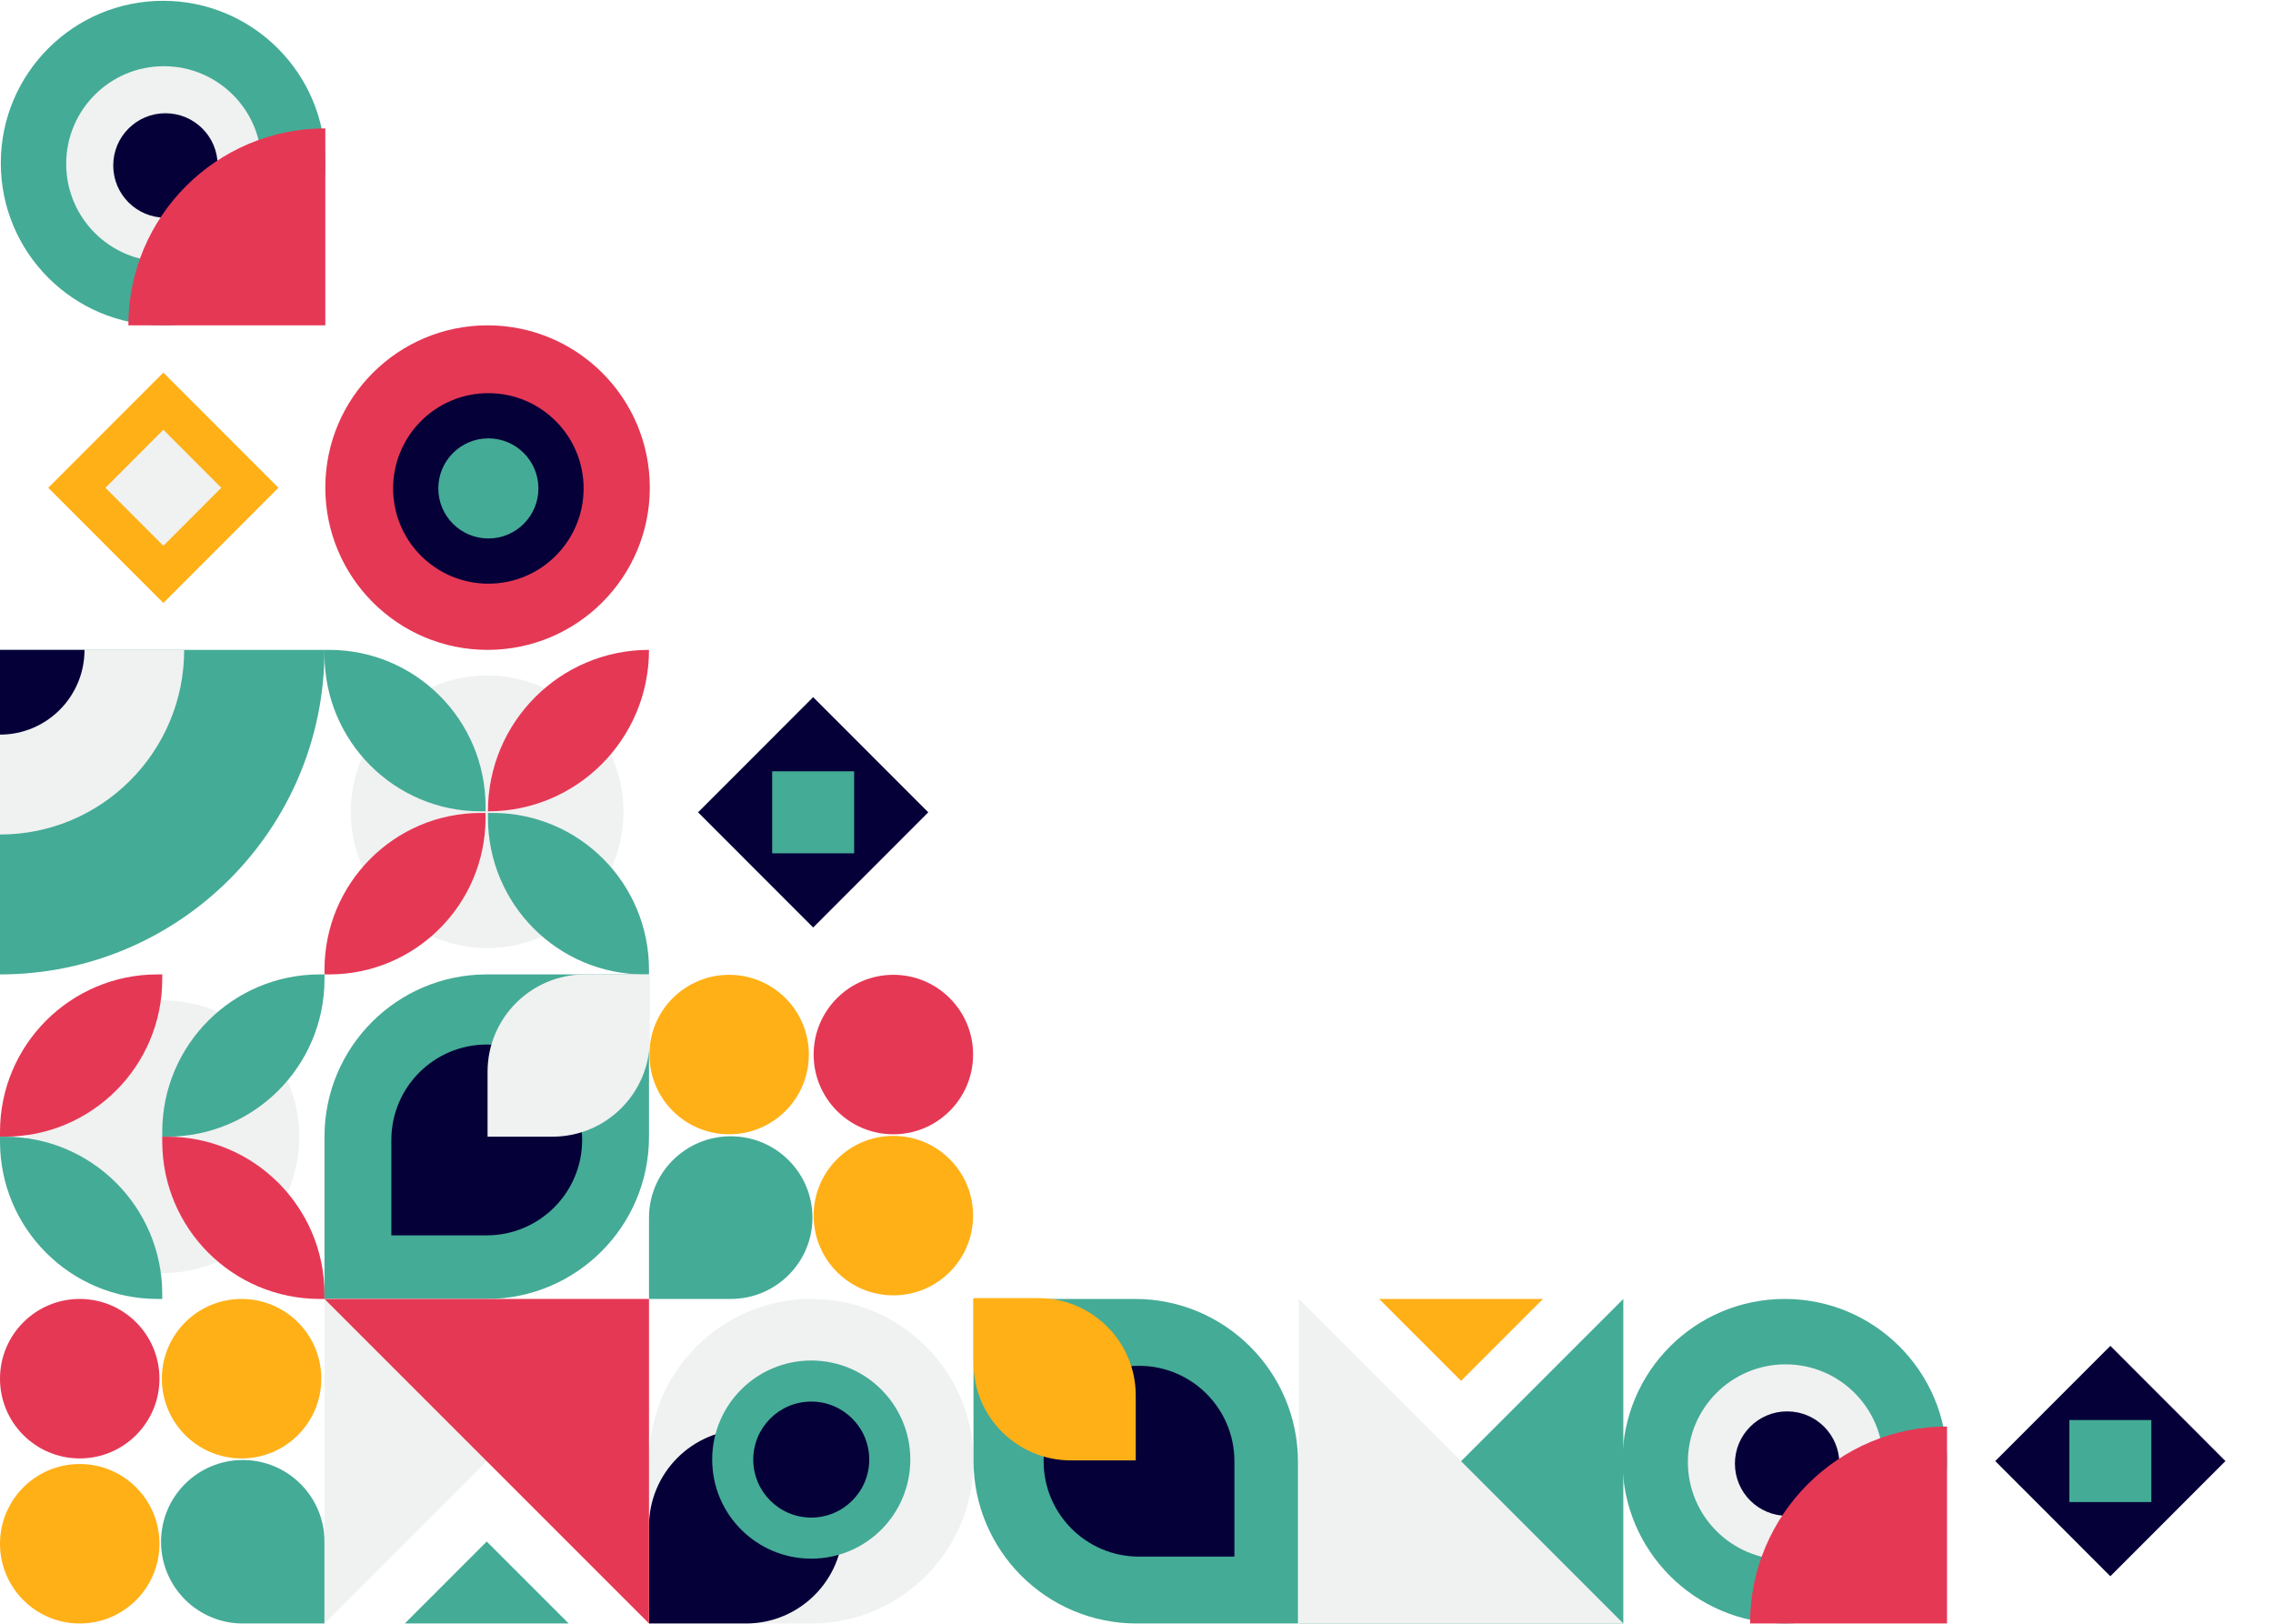
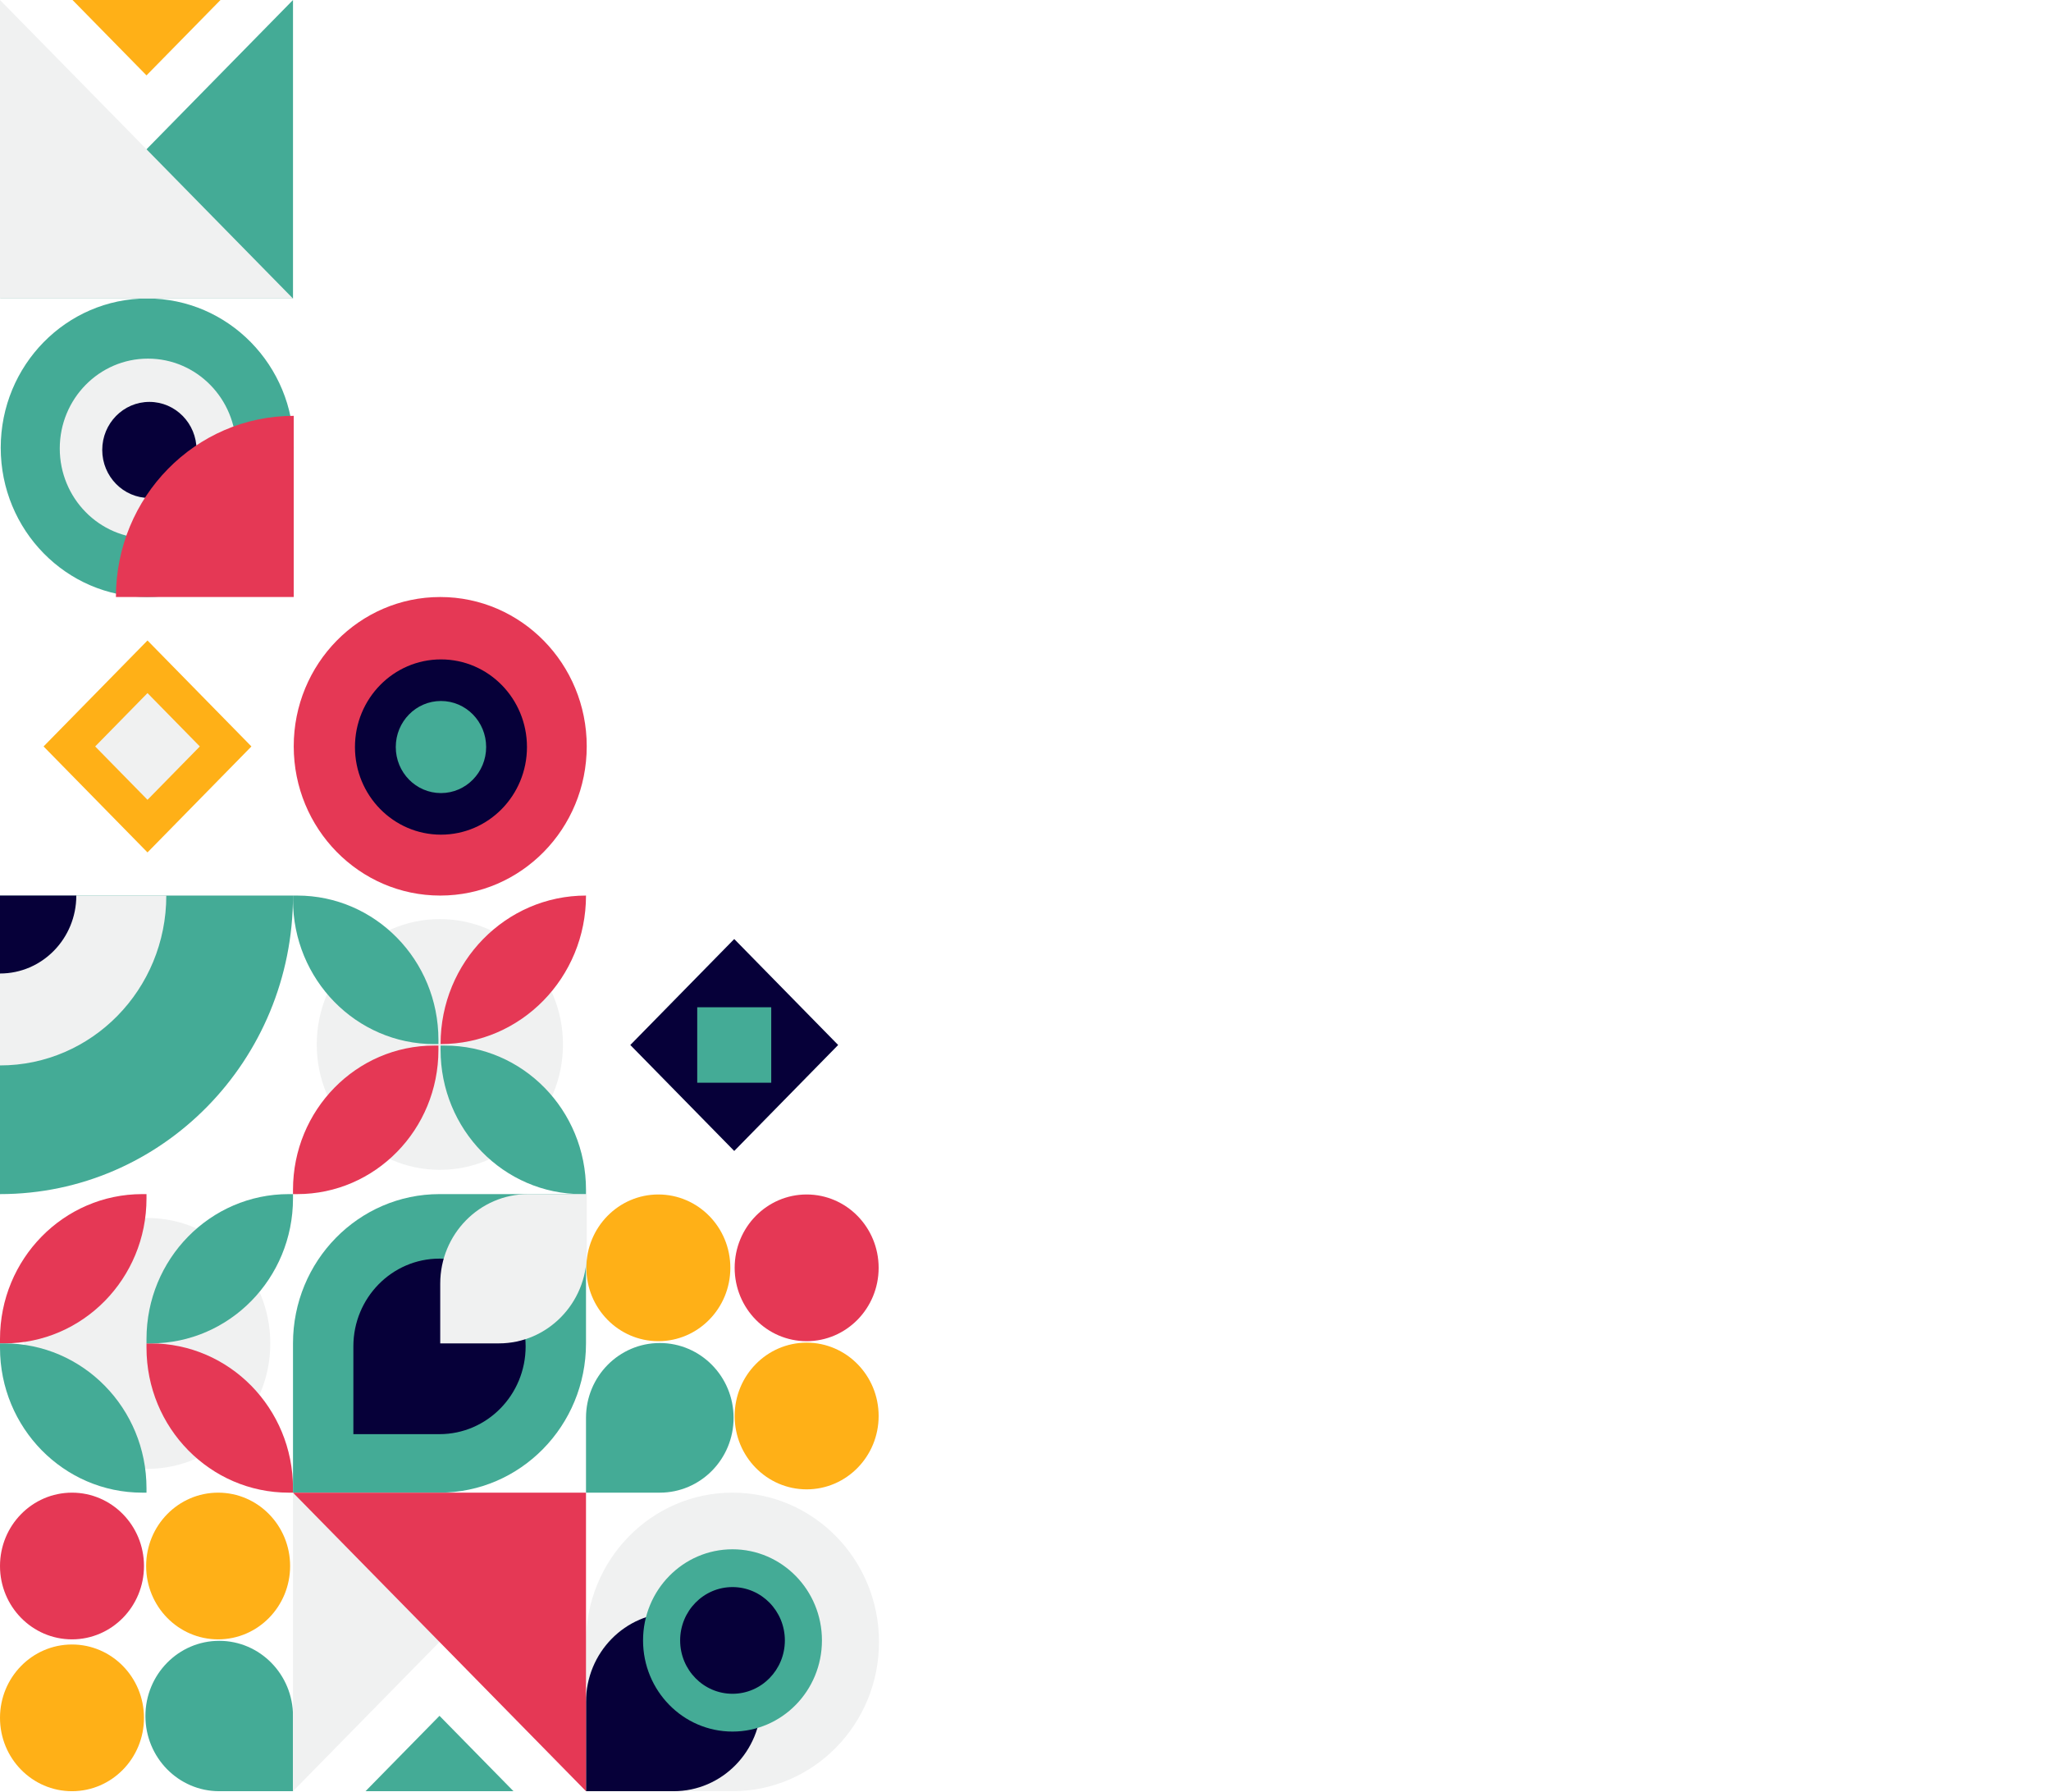
- <svg xmlns="http://www.w3.org/2000/svg" width="1249" height="892" viewBox="0 0 1249 892" fill="none">
-   <path d="M267.912 357.067C317.151 357.067 357.067 317.151 357.067 267.912C357.067 218.673 317.151 178.757 267.912 178.757C218.673 178.757 178.757 218.673 178.757 267.912C178.757 317.151 218.673 357.067 267.912 357.067Z" fill="#E53855" />
-   <path d="M268.356 320.696C297.262 320.696 320.696 297.262 320.696 268.356C320.696 239.449 297.262 216.016 268.356 216.016C239.449 216.016 216.016 239.449 216.016 268.356C216.016 297.262 239.449 320.696 268.356 320.696Z" fill="#060039" />
-   <path d="M268.356 295.856C283.544 295.856 295.856 283.544 295.856 268.356C295.856 253.167 283.544 240.855 268.356 240.855C253.167 240.855 240.855 253.167 240.855 268.356C240.855 283.544 253.167 295.856 268.356 295.856Z" fill="#44AB96" />
-   <path d="M1159.63 739.458L1096.38 802.751L1159.63 866.043L1222.87 802.751L1159.63 739.458Z" fill="#060039" />
-   <path d="M1182.15 780.215H1137.11V825.286H1182.15V780.215Z" fill="#44AB96" />
-   <path d="M267.685 520.885C309.061 520.885 342.602 487.359 342.602 446.003C342.602 404.647 309.061 371.122 267.685 371.122C226.31 371.122 192.768 404.647 192.768 446.003C192.768 487.359 226.31 520.885 267.685 520.885Z" fill="#F0F1F1" />
-   <path d="M356.622 357.068C356.622 406.064 317 445.784 268.123 445.784C268.123 396.787 307.745 357.068 356.622 357.068Z" fill="#E53855" />
-   <path d="M266.809 443.2V445.784H264.231C216.779 445.784 178.311 407.221 178.311 359.651V357.068H180.888C228.341 357.068 266.809 395.63 266.809 443.2Z" fill="#44AB96" />
-   <path d="M264.231 446.662H266.809V449.246C266.809 496.816 228.341 535.378 180.888 535.378H178.311V532.794C178.311 485.225 216.779 446.662 264.231 446.662Z" fill="#E53855" />
-   <path d="M356.622 532.794V535.378H354.044C306.591 535.378 268.123 496.816 268.123 449.246V446.662H270.701C318.154 446.662 356.622 485.225 356.622 532.794Z" fill="#44AB96" />
-   <path d="M14.658 624.56C14.658 665.935 48.199 699.477 89.575 699.477C130.95 699.477 164.492 665.935 164.492 624.56C164.492 583.185 130.95 549.643 89.575 549.643C48.199 549.643 14.658 583.185 14.658 624.56Z" fill="#F0F1F1" />
-   <path d="M-3.05176e-05 621.937C-3.05176e-05 574.132 38.754 535.378 86.559 535.378H89.155V537.975C89.155 585.78 50.402 624.534 2.597 624.534H-3.05176e-05V621.937Z" fill="#E53855" />
-   <path d="M89.155 711.092V713.689H86.559C38.754 713.689 -3.05176e-05 674.936 -3.05176e-05 627.131V624.534H2.597C50.402 624.534 89.155 663.287 89.155 711.092Z" fill="#44AB96" />
-   <path d="M89.155 627.131V624.534H91.752C139.557 624.534 178.311 663.287 178.311 711.092V713.689H175.714C127.909 713.689 89.155 674.936 89.155 627.131Z" fill="#E53855" />
-   <path d="M178.311 537.975C178.311 585.78 139.557 624.534 91.752 624.534H89.155V621.937C89.155 574.132 127.909 535.378 175.714 535.378H178.311V537.975Z" fill="#44AB96" />
-   <path d="M-6.10352e-05 535.378L-6.10352e-05 357.067H178.311C178.311 455.546 98.478 535.378 -6.10352e-05 535.378Z" fill="#44AB96" />
-   <path d="M-7.99224e-05 458.52L-7.99224e-05 357.067H101.203C101.203 413.098 55.893 458.52 -7.99224e-05 458.52Z" fill="#F0F1F1" />
-   <path d="M-4.07866e-05 403.622L-4.07866e-05 357.067H46.44C46.44 382.779 25.648 403.622 -4.07866e-05 403.622Z" fill="#060039" />
-   <path d="M89.601 0.446C138.84 0.446 178.757 40.362 178.757 89.601C178.757 138.84 138.84 178.757 89.601 178.757C40.362 178.757 0.446 138.84 0.446 89.601C0.446 40.362 40.362 0.446 89.601 0.446Z" fill="#44AB96" />
-   <path d="M90.039 36.371C119.68 36.371 143.708 60.399 143.708 90.039C143.708 119.68 119.68 143.708 90.039 143.708C60.399 143.708 36.371 119.68 36.371 90.039C36.371 60.399 60.399 36.371 90.039 36.371Z" fill="#F0F1F1" />
-   <path d="M90.915 62.219C106.764 62.219 119.612 75.067 119.612 90.915C119.612 106.764 106.764 119.612 90.915 119.612C75.067 119.612 62.219 106.764 62.219 90.915C62.219 75.067 75.067 62.219 90.915 62.219Z" fill="#060039" />
-   <path d="M178.757 70.543L178.757 178.757L70.543 178.757C70.543 118.992 118.992 70.543 178.757 70.543Z" fill="#E53855" />
-   <path d="M980.71 713.689C1029.95 713.689 1069.87 753.605 1069.87 802.845C1069.87 852.084 1029.95 892 980.71 892C931.47 892 891.554 852.084 891.554 802.845C891.554 753.605 931.47 713.689 980.71 713.689Z" fill="#44AB96" />
-   <path d="M981.148 749.614C1010.79 749.614 1034.82 773.642 1034.82 803.283C1034.82 832.923 1010.79 856.951 981.148 856.951C951.507 856.951 927.479 832.923 927.479 803.283C927.479 773.642 951.507 749.614 981.148 749.614Z" fill="#F0F1F1" />
-   <path d="M982.024 775.463C997.873 775.463 1010.72 788.31 1010.72 804.159C1010.72 820.007 997.873 832.855 982.024 832.855C966.176 832.855 953.328 820.007 953.328 804.159C953.328 788.31 966.176 775.463 982.024 775.463Z" fill="#060039" />
-   <path d="M1069.87 783.787V892H961.652C961.652 832.236 1010.1 783.787 1069.87 783.787Z" fill="#E53855" />
-   <path d="M447.091 579.408C447.091 555.212 466.706 535.597 490.902 535.597C515.099 535.597 534.713 555.212 534.713 579.408C534.713 603.605 515.099 623.219 490.902 623.219C466.706 623.219 447.091 603.605 447.091 579.408Z" fill="#E53855" />
-   <path d="M356.841 579.408C356.841 555.212 376.456 535.597 400.652 535.597C424.848 535.597 444.463 555.212 444.463 579.408C444.463 603.605 424.848 623.219 400.652 623.219C376.456 623.219 356.841 603.605 356.841 579.408Z" fill="#FFB017" />
-   <path d="M447.091 667.907C447.091 643.711 466.706 624.096 490.902 624.096C515.099 624.096 534.713 643.711 534.713 667.907C534.713 692.103 515.099 711.718 490.902 711.718C466.706 711.718 447.091 692.103 447.091 667.907Z" fill="#FFB017" />
-   <path d="M356.622 713.689V669.002C356.622 644.322 376.727 624.315 401.528 624.315C426.329 624.315 446.434 644.322 446.434 669.002C446.434 693.682 426.329 713.689 401.528 713.689H356.622Z" fill="#44AB96" />
-   <path d="M43.811 801.311C19.615 801.311 -9.29272e-05 781.696 -9.29272e-05 757.5C-9.29272e-05 733.304 19.615 713.689 43.811 713.689C68.007 713.689 87.622 733.304 87.622 757.5C87.622 781.696 68.007 801.311 43.811 801.311Z" fill="#E53855" />
-   <path d="M43.811 892C19.615 892 -9.29272e-05 872.385 -9.29272e-05 848.189C-9.29272e-05 823.993 19.615 804.378 43.811 804.378C68.007 804.378 87.622 823.993 87.622 848.189C87.622 872.385 68.007 892 43.811 892Z" fill="#FFB017" />
-   <path d="M132.747 801.311C108.551 801.311 88.936 781.696 88.936 757.5C88.936 733.304 108.551 713.689 132.747 713.689C156.943 713.689 176.558 733.304 176.558 757.5C176.558 781.696 156.943 801.311 132.747 801.311Z" fill="#FFB017" />
-   <path d="M178.311 892H133.404C108.603 892 88.498 871.895 88.498 847.094C88.498 822.293 108.603 802.187 133.404 802.187C158.206 802.187 178.311 822.293 178.311 847.094V892Z" fill="#44AB96" />
-   <path d="M89.762 331.299L26.517 268.007L89.762 204.715L153.008 268.007L89.762 331.299Z" fill="#FFB017" />
-   <path d="M89.762 299.876L57.916 268.007L89.762 236.137L121.609 268.007L89.762 299.876Z" fill="#F0F1F1" />
-   <path d="M446.829 509.609L383.583 446.317L446.829 383.025L510.075 446.317L446.829 509.609Z" fill="#060039" />
-   <path d="M469.348 468.852H424.31V423.782H469.348V468.852Z" fill="#44AB96" />
-   <path d="M445.777 713.689C495.016 713.689 534.933 753.605 534.933 802.845C534.933 852.084 495.016 892 445.777 892H356.622L356.622 802.845C356.622 753.605 396.538 713.689 445.777 713.689Z" fill="#F0F1F1" />
-   <path d="M409.936 785.372C439.38 785.372 463.25 809.241 463.25 838.686C463.25 868.131 439.38 892 409.936 892H356.622L356.622 838.686C356.622 809.241 380.491 785.372 409.936 785.372Z" fill="#060039" />
-   <path d="M445.777 747.515C475.84 747.515 500.211 771.886 500.211 801.949C500.211 832.012 475.84 856.383 445.777 856.383C415.714 856.383 391.343 832.012 391.343 801.949C391.343 771.886 415.714 747.515 445.777 747.515Z" fill="#44AB96" />
-   <path d="M445.777 770.083C463.376 770.083 477.642 784.35 477.642 801.949C477.642 819.547 463.376 833.814 445.777 833.814C428.179 833.814 413.912 819.547 413.912 801.949C413.912 784.35 428.179 770.083 445.777 770.083Z" fill="#060039" />
-   <path d="M267.466 535.378L356.622 535.378V624.534C356.622 673.773 316.705 713.689 267.466 713.689H178.311L178.311 624.534C178.311 575.295 218.227 535.378 267.466 535.378Z" fill="#44AB96" />
-   <path d="M267.466 573.908C296.416 573.908 319.884 597.376 319.884 626.326C319.884 655.275 296.416 678.744 267.466 678.744H215.048L215.048 626.326C215.048 597.376 238.517 573.908 267.466 573.908Z" fill="#060039" />
-   <path d="M321.407 535.378H357.07V571.04C357.07 600.584 333.12 624.534 303.576 624.534H267.914L267.914 588.872C267.914 559.328 291.864 535.378 321.407 535.378Z" fill="#F0F1F1" />
-   <path d="M534.933 802.397V713.689H623.64C673.127 713.689 713.243 753.806 713.243 803.293V892H624.536C575.049 892 534.933 851.883 534.933 802.397Z" fill="#44AB96" />
-   <path d="M573.462 802.845C573.462 773.895 596.93 750.427 625.88 750.427C654.83 750.427 678.298 773.895 678.298 802.845V855.263H625.88C596.93 855.263 573.462 831.794 573.462 802.845Z" fill="#060039" />
-   <path d="M534.932 748.903V713.241H570.595C600.138 713.241 624.088 737.191 624.088 766.734V802.397H588.426C558.882 802.397 534.932 778.447 534.932 748.903Z" fill="#FFB017" />
-   <path d="M312.49 892H222.443L267.466 846.977L312.49 892Z" fill="#44AB96" />
-   <path d="M178.311 892L178.311 713.689H356.622L178.311 892Z" fill="#F0F1F1" />
-   <path d="M356.622 892L178.311 713.689H356.622V892Z" fill="#E53855" />
-   <path d="M757.821 713.689H847.868L802.845 758.713L757.821 713.689Z" fill="#FFB017" />
-   <path d="M892 713.689V892H713.689L892 713.689Z" fill="#44AB96" />
-   <path d="M713.689 713.689L892 892H713.689V713.689Z" fill="#F0F1F1" />
+ <svg xmlns="http://www.w3.org/2000/svg" width="978" height="854" viewBox="0 0 978 854" fill="none">
+   <path d="M209.921 426.982C248.502 426.982 279.778 395.118 279.778 355.812C279.778 316.506 248.502 284.643 209.921 284.643C171.34 284.643 140.064 316.506 140.064 355.812C140.064 395.118 171.34 426.982 209.921 426.982Z" fill="#E53855" />
+   <path d="M210.268 397.948C232.918 397.948 251.279 379.241 251.279 356.166C251.279 333.091 232.918 314.385 210.268 314.385C187.619 314.385 169.258 333.091 169.258 356.166C169.258 379.241 187.619 397.948 210.268 397.948Z" fill="#060039" />
+   <path d="M210.268 378.119C222.169 378.119 231.816 368.291 231.816 356.166C231.816 344.042 222.169 334.214 210.268 334.214C198.368 334.214 188.72 344.042 188.72 356.166C188.72 368.291 198.368 378.119 210.268 378.119Z" fill="#44AB96" />
+   <path d="M209.743 557.752C242.163 557.752 268.444 530.989 268.444 497.976C268.444 464.963 242.163 438.201 209.743 438.201C177.324 438.201 151.042 464.963 151.042 497.976C151.042 530.989 177.324 557.752 209.743 557.752Z" fill="#F0F1F1" />
+   <path d="M279.429 426.982C279.429 466.094 248.383 497.801 210.086 497.801C210.086 458.689 241.132 426.982 279.429 426.982Z" fill="#E53855" />
+   <path d="M209.056 495.738V497.801H207.037C169.856 497.801 139.714 467.018 139.714 429.045V426.982H141.734C178.915 426.982 209.056 457.765 209.056 495.738Z" fill="#44AB96" />
+   <path d="M207.037 498.502H209.056V500.565C209.056 538.538 178.915 569.321 141.734 569.321H139.714V567.259C139.714 529.286 169.856 498.502 207.037 498.502Z" fill="#E53855" />
+   <path d="M279.428 567.259V569.321H277.409C240.228 569.321 210.086 538.538 210.086 500.565V498.502H212.106C249.287 498.502 279.428 529.286 279.428 567.259Z" fill="#44AB96" />
+   <path d="M11.485 640.512C11.485 673.541 37.766 700.315 70.186 700.315C102.605 700.315 128.886 673.541 128.886 640.512C128.886 607.483 102.605 580.708 70.186 580.708C37.766 580.708 11.485 607.483 11.485 640.512Z" fill="#F0F1F1" />
+   <path d="M-2.28882e-05 638.418C-2.28882e-05 600.257 30.365 569.321 67.822 569.321H69.857V571.394C69.857 609.555 39.492 640.491 2.035 640.491H-2.28882e-05V638.418Z" fill="#E53855" />
+   <path d="M69.857 709.588V711.661H67.822C30.365 711.661 -2.28882e-05 680.725 -2.28882e-05 642.564V640.491H2.035C39.492 640.491 69.857 671.427 69.857 709.588Z" fill="#44AB96" />
+   <path d="M69.857 642.564V640.491H71.892C109.349 640.491 139.714 671.427 139.714 709.588V711.661H137.68C100.222 711.661 69.857 680.725 69.857 642.564Z" fill="#E53855" />
+   <path d="M139.714 571.394C139.714 609.555 109.349 640.491 71.892 640.491H69.857V638.418C69.857 600.257 100.222 569.321 137.68 569.321H139.714V571.394Z" fill="#44AB96" />
+   <path d="M-4.57764e-05 569.321L-4.57764e-05 426.982H139.714C139.714 505.594 77.162 569.321 -4.57764e-05 569.321Z" fill="#44AB96" />
+   <path d="M-5.28549e-05 507.968L-5.28549e-05 426.982H79.297C79.297 471.709 43.795 507.968 -5.28549e-05 507.968Z" fill="#F0F1F1" />
+   <path d="M-5.10214e-05 464.144L-5.10214e-05 426.982H36.388C36.388 447.506 20.096 464.144 -5.10214e-05 464.144Z" fill="#060039" />
+   <path d="M70.206 142.303C108.787 142.303 140.064 174.167 140.064 213.473C140.064 252.779 108.787 284.643 70.206 284.643C31.625 284.643 0.349 252.779 0.349 213.473C0.349 174.167 31.625 142.303 70.206 142.303Z" fill="#44AB96" />
+   <path d="M70.55 170.981C93.774 170.981 112.601 190.162 112.601 213.823C112.601 237.483 93.774 256.664 70.55 256.664C47.325 256.664 28.498 237.483 28.498 213.823C28.498 190.162 47.325 170.981 70.55 170.981Z" fill="#F0F1F1" />
+   <path d="M71.236 191.615C83.654 191.615 93.721 201.871 93.721 214.522C93.721 227.173 83.654 237.429 71.236 237.429C58.818 237.429 48.752 227.173 48.752 214.522C48.752 201.871 58.818 191.615 71.236 191.615Z" fill="#060039" />
+   <path d="M140.064 198.26V284.643H55.274C55.274 236.935 93.236 198.26 140.064 198.26Z" fill="#E53855" />
+   <path d="M350.316 604.469C350.316 585.154 365.685 569.496 384.643 569.496C403.602 569.496 418.971 585.154 418.971 604.469C418.971 623.784 403.602 639.442 384.643 639.442C365.685 639.442 350.316 623.784 350.316 604.469Z" fill="#E53855" />
+   <path d="M279.6 604.469C279.6 585.154 294.969 569.496 313.928 569.496C332.887 569.496 348.256 585.154 348.256 604.469C348.256 623.784 332.887 639.442 313.928 639.442C294.969 639.442 279.6 623.784 279.6 604.469Z" fill="#FFB017" />
+   <path d="M350.316 675.114C350.316 655.799 365.685 640.142 384.643 640.142C403.602 640.142 418.971 655.799 418.971 675.114C418.971 694.429 403.602 710.087 384.643 710.087C365.685 710.087 350.316 694.429 350.316 675.114Z" fill="#FFB017" />
+   <path d="M279.428 711.661V675.988C279.428 656.287 295.182 640.316 314.614 640.316C334.047 640.316 349.801 656.287 349.801 675.988C349.801 695.69 334.047 711.661 314.614 711.661H279.428Z" fill="#44AB96" />
+   <path d="M34.328 781.606C15.369 781.606 -1.94299e-05 765.948 -1.94299e-05 746.633C-1.94299e-05 727.318 15.369 711.661 34.328 711.661C53.286 711.661 68.656 727.318 68.656 746.633C68.656 765.948 53.286 781.606 34.328 781.606Z" fill="#E53855" />
+   <path d="M34.328 854C15.369 854 -1.94299e-05 838.342 -1.94299e-05 819.027C-1.94299e-05 799.712 15.369 784.054 34.328 784.054C53.286 784.054 68.656 799.712 68.656 819.027C68.656 838.342 53.286 854 34.328 854Z" fill="#FFB017" />
+   <path d="M104.013 781.606C85.055 781.606 69.685 765.948 69.685 746.633C69.685 727.318 85.055 711.661 104.013 711.661C122.972 711.661 138.341 727.318 138.341 746.633C138.341 765.948 122.972 781.606 104.013 781.606Z" fill="#FFB017" />
+   <path d="M139.714 854H104.528C85.096 854 69.342 837.951 69.342 818.153C69.342 798.355 85.096 782.306 104.528 782.306C123.961 782.306 139.714 798.355 139.714 818.153V854Z" fill="#44AB96" />
+   <path d="M70.333 406.412L20.777 355.888L70.333 305.364L119.888 355.888L70.333 406.412Z" fill="#FFB017" />
+   <path d="M70.333 381.328L45.38 355.888L70.333 330.447L95.286 355.888L70.333 381.328Z" fill="#F0F1F1" />
+   <path d="M350.11 548.751L300.554 498.227L350.11 447.703L399.666 498.227L350.11 548.751Z" fill="#060039" />
+   <path d="M367.755 516.216H332.465V480.238H367.755V516.216Z" fill="#44AB96" />
+   <path d="M349.286 711.661C387.867 711.661 419.143 743.525 419.143 782.83C419.143 822.136 387.867 854 349.286 854H279.428L279.428 782.83C279.428 743.525 310.705 711.661 349.286 711.661Z" fill="#F0F1F1" />
+   <path d="M321.202 768.883C344.273 768.883 362.976 787.937 362.976 811.441C362.976 834.946 344.273 854 321.202 854H279.428L279.428 811.441C279.428 787.937 298.131 768.883 321.202 768.883Z" fill="#060039" />
+   <path d="M349.286 738.662C372.842 738.662 391.937 758.117 391.937 782.115C391.937 806.114 372.842 825.568 349.286 825.568C325.73 825.568 306.634 806.114 306.634 782.115C306.634 758.117 325.73 738.662 349.286 738.662Z" fill="#44AB96" />
+   <path d="M349.286 756.678C363.075 756.678 374.253 768.067 374.253 782.115C374.253 796.164 363.075 807.552 349.286 807.552C335.496 807.552 324.318 796.164 324.318 782.115C324.318 768.067 335.496 756.678 349.286 756.678Z" fill="#060039" />
+   <path d="M209.571 569.321H279.429V640.491C279.429 679.797 248.152 711.661 209.571 711.661H139.714L139.714 640.491C139.714 601.185 170.99 569.321 209.571 569.321Z" fill="#44AB96" />
+   <path d="M209.571 600.078C232.255 600.078 250.643 618.812 250.643 641.921C250.643 665.031 232.255 683.765 209.571 683.765H168.5V641.921C168.5 618.812 186.888 600.078 209.571 600.078Z" fill="#060039" />
+   <path d="M251.837 569.321H279.78V597.789C279.78 621.373 261.014 640.491 237.865 640.491H209.922V612.023C209.922 588.44 228.688 569.321 251.837 569.321Z" fill="#F0F1F1" />
+   <path d="M34.58 3.05176e-05H105.135L69.857 35.941L34.58 3.05176e-05Z" fill="#FFB017" />
+   <path d="M139.714 0V142.339H0L139.714 0Z" fill="#44AB96" />
+   <path d="M0 0L139.714 142.339H0V0Z" fill="#F0F1F1" />
+   <path d="M244.849 854H174.293L209.571 818.059L244.849 854Z" fill="#44AB96" />
+   <path d="M139.714 854L139.714 711.661H279.429L139.714 854Z" fill="#F0F1F1" />
+   <path d="M279.429 854L139.714 711.661H279.429V854Z" fill="#E53855" />
</svg>
